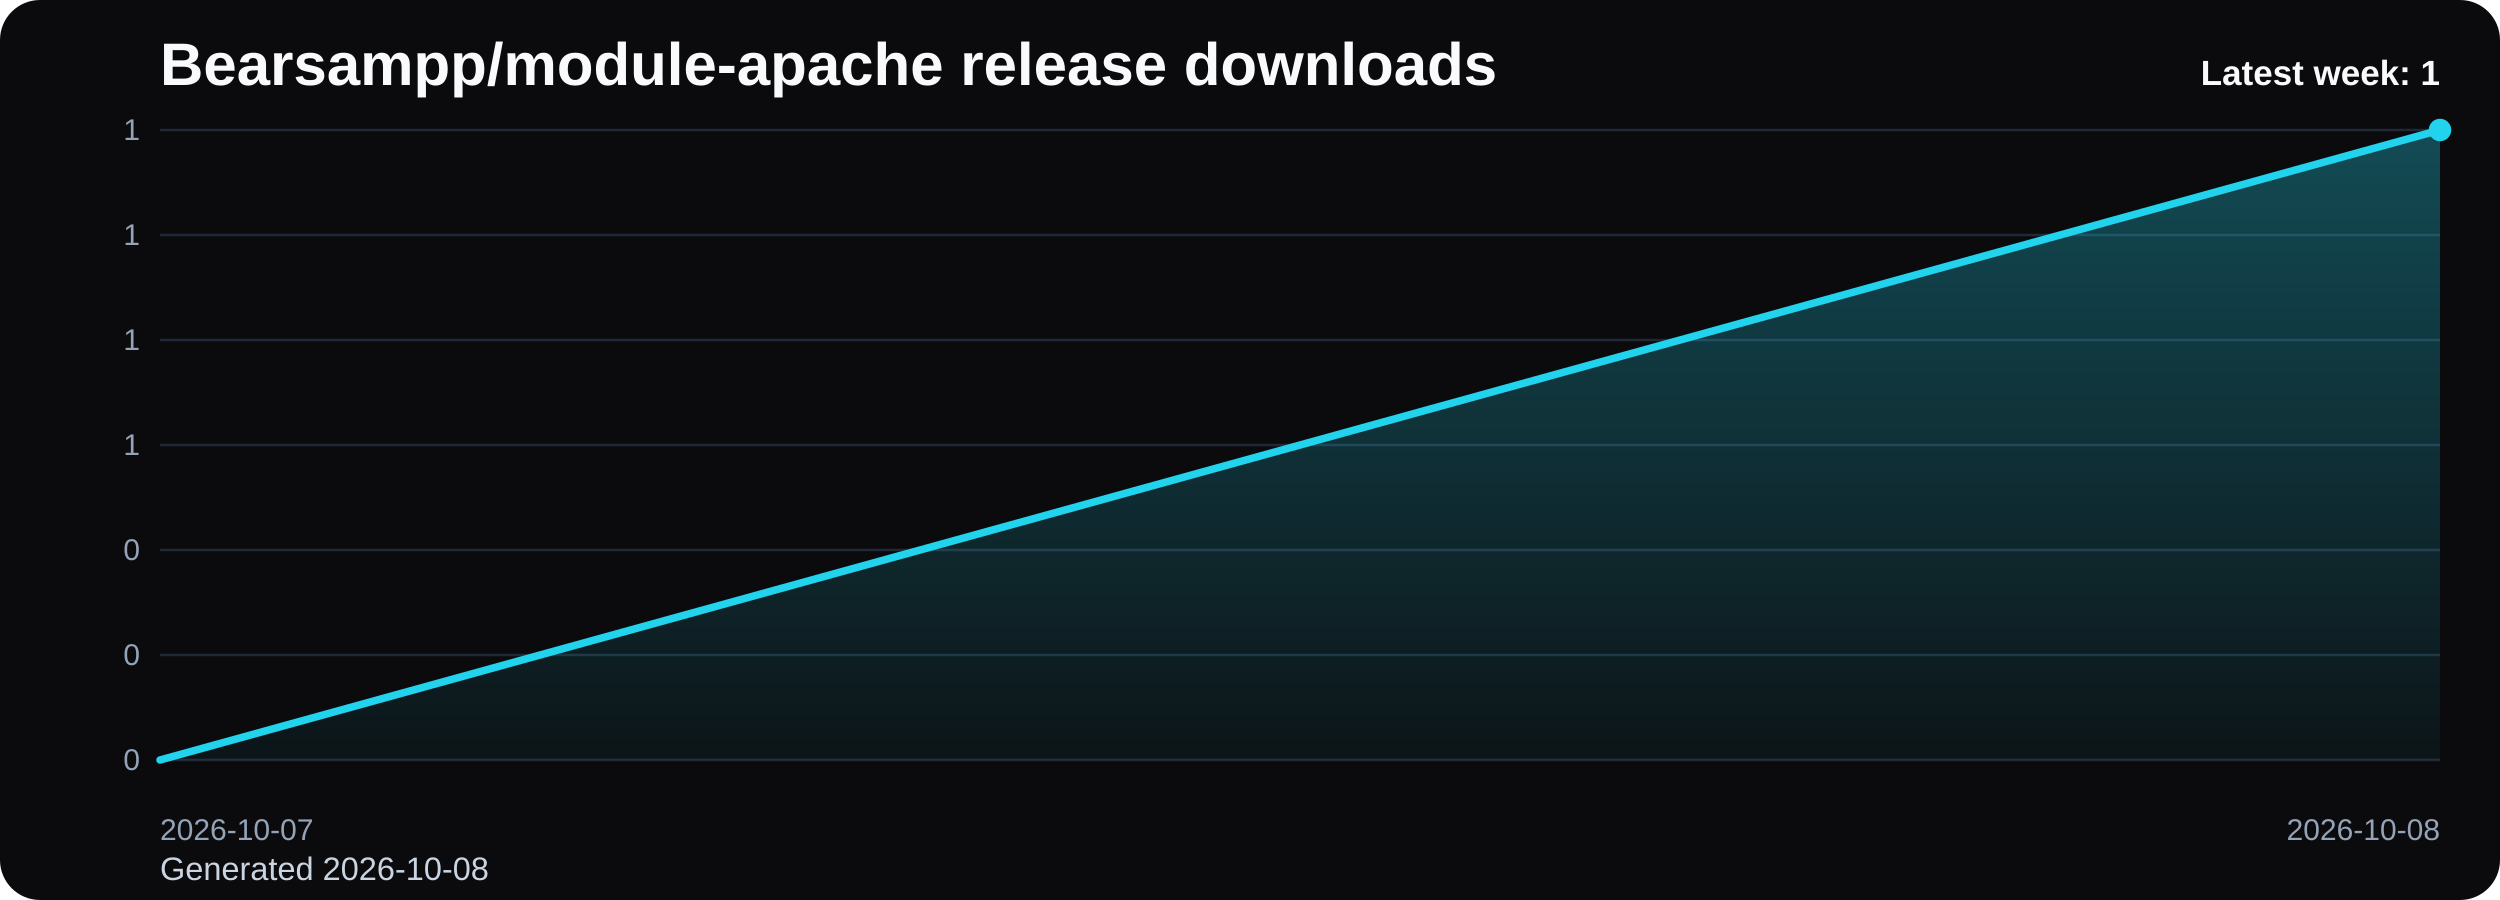
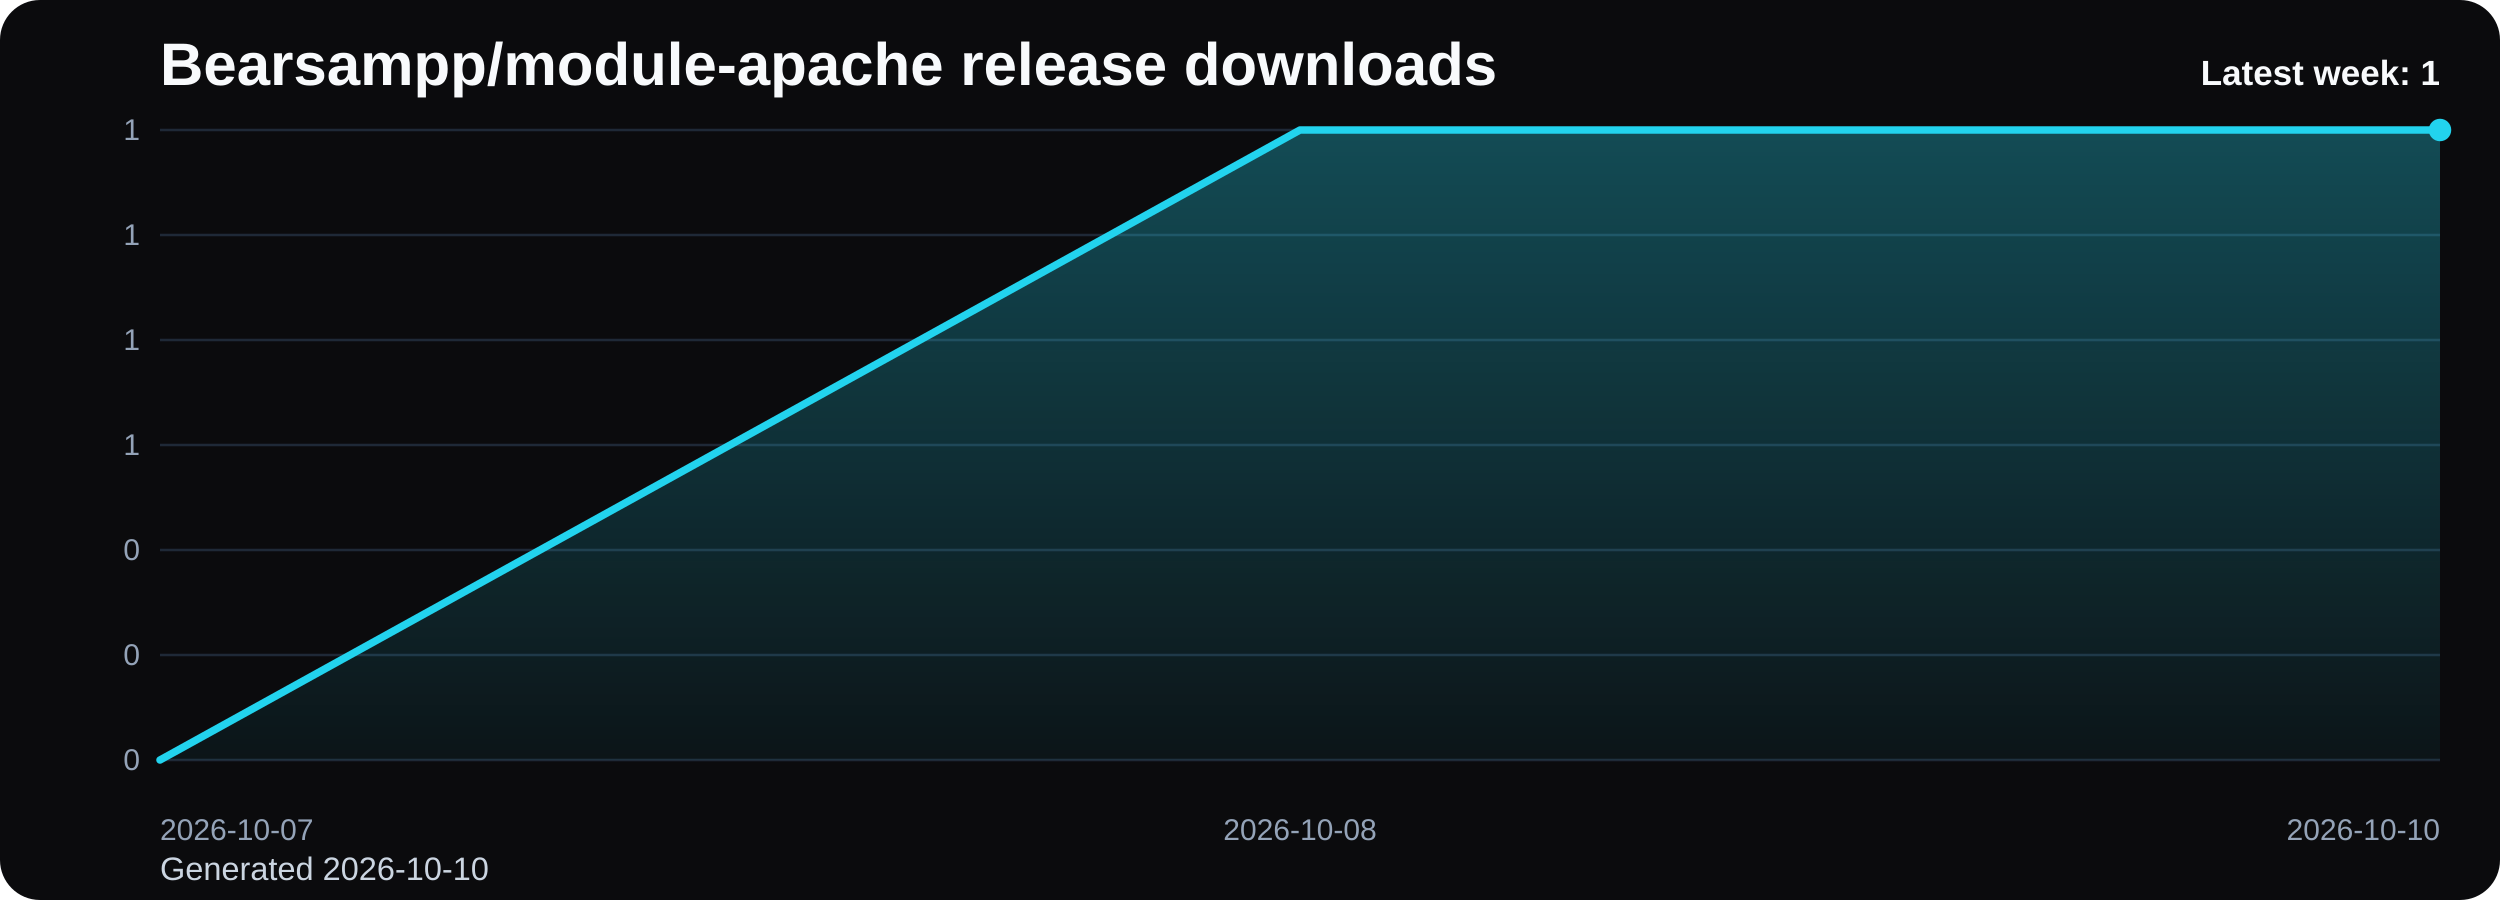
<svg xmlns="http://www.w3.org/2000/svg" viewBox="0 0 1000 360" role="img" aria-label="Bearsampp/module-apache release downloads chart">
  <defs>
    <linearGradient id="fill-weekly-black" x1="0" y1="0" x2="0" y2="1">
      <stop offset="0%" stop-color="#22d3ee" stop-opacity="0.32" />
      <stop offset="100%" stop-color="#22d3ee" stop-opacity="0.05" />
    </linearGradient>
    <style>
      .bg { fill: #0b0b0d; }
      .title { font: 700 24px Arial, sans-serif; fill: #f8fafc; }
      .sub { font: 400 13px Arial, sans-serif; fill: #cbd5e1; }
      .grid { stroke: #1f2937; stroke-width: 1; }
      .axis { font: 400 12px Arial, sans-serif; fill: #94a3b8; }
      .line { fill: none; stroke: #22d3ee; stroke-width: 3; stroke-linecap: round; stroke-linejoin: round; }
      .dot { fill: #22d3ee; }
      .value { font: 600 11px Arial, sans-serif; fill: #cbd5e1; }
      .latest { font: 700 14px Arial, sans-serif; fill: #f8fafc; }
    </style>
  </defs>
  <rect class="bg" x="0" y="0" width="1000" height="360" rx="16" />
  <text class="title" x="64" y="34">Bearsampp/module-apache release downloads</text>
-   <text class="sub" x="64" y="352">Generated 2026-10-08</text>
+   <text class="sub" x="64" y="352">Generated 2026-10-10</text>
  <line x1="64" y1="52.00" x2="976" y2="52.00" class="grid" />
  <text x="56" y="56.00" text-anchor="end" class="axis">1</text>
  <line x1="64" y1="94.00" x2="976" y2="94.00" class="grid" />
  <text x="56" y="98.00" text-anchor="end" class="axis">1</text>
  <line x1="64" y1="136.00" x2="976" y2="136.00" class="grid" />
  <text x="56" y="140.00" text-anchor="end" class="axis">1</text>
  <line x1="64" y1="178.00" x2="976" y2="178.00" class="grid" />
  <text x="56" y="182.00" text-anchor="end" class="axis">1</text>
  <line x1="64" y1="220.00" x2="976" y2="220.00" class="grid" />
  <text x="56" y="224.00" text-anchor="end" class="axis">0</text>
  <line x1="64" y1="262.00" x2="976" y2="262.00" class="grid" />
  <text x="56" y="266.00" text-anchor="end" class="axis">0</text>
  <line x1="64" y1="304.00" x2="976" y2="304.00" class="grid" />
  <text x="56" y="308.00" text-anchor="end" class="axis">0</text>
-   <path d="M 64.00 304 L 64.00 304.00 L 976.00 52.00 L 976.00 304 Z" fill="url(#fill-weekly-black)" />
-   <polyline class="line" points="64.00,304.00 976.00,52.00" />
+   <path d="M 64.00 304 L 64.00 304.00 L 520.00 52.00 L 976.00 52.00 L 976.00 304 Z" fill="url(#fill-weekly-black)" />
+   <polyline class="line" points="64.00,304.00 520.00,52.00 976.00,52.00" />
  <circle class="dot" cx="976.00" cy="52.00" r="4.5" />
  <text class="axis" x="64.00" y="336" text-anchor="start">2026-10-07</text>
-   <text class="axis" x="976.00" y="336" text-anchor="end">2026-10-08</text>
+   <text class="axis" x="520.00" y="336" text-anchor="middle">2026-10-08</text>
+   <text class="axis" x="976.00" y="336" text-anchor="end">2026-10-10</text>
  <text class="latest" x="976" y="34" text-anchor="end">Latest week: 1</text>
</svg>
